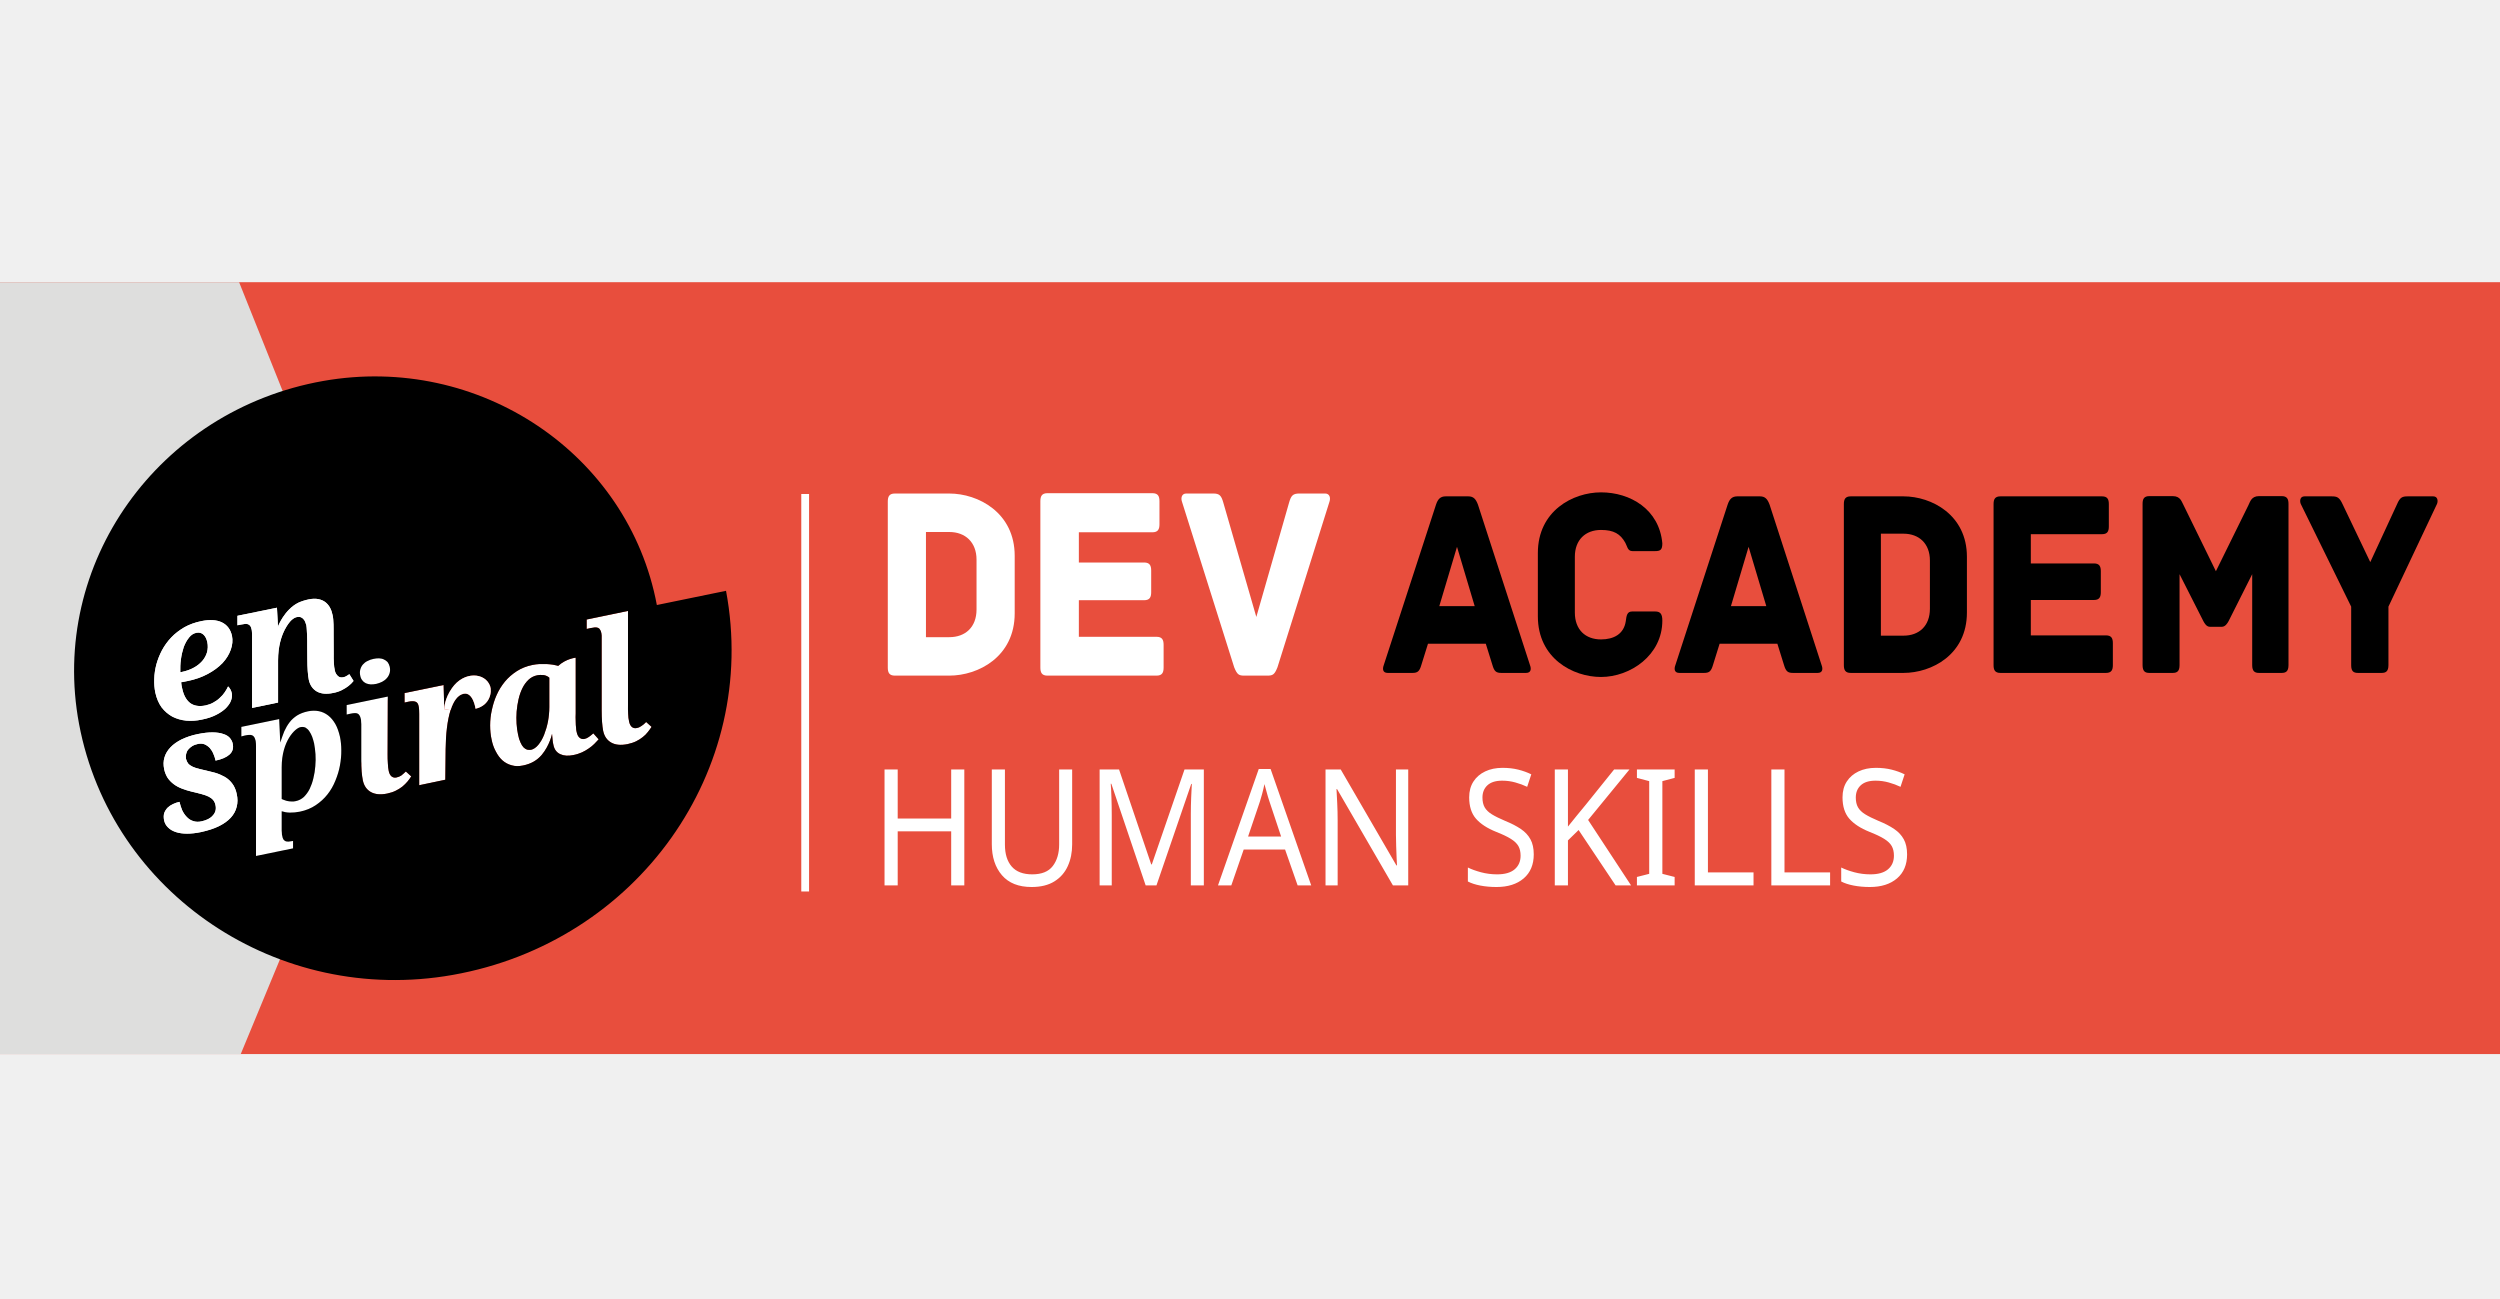
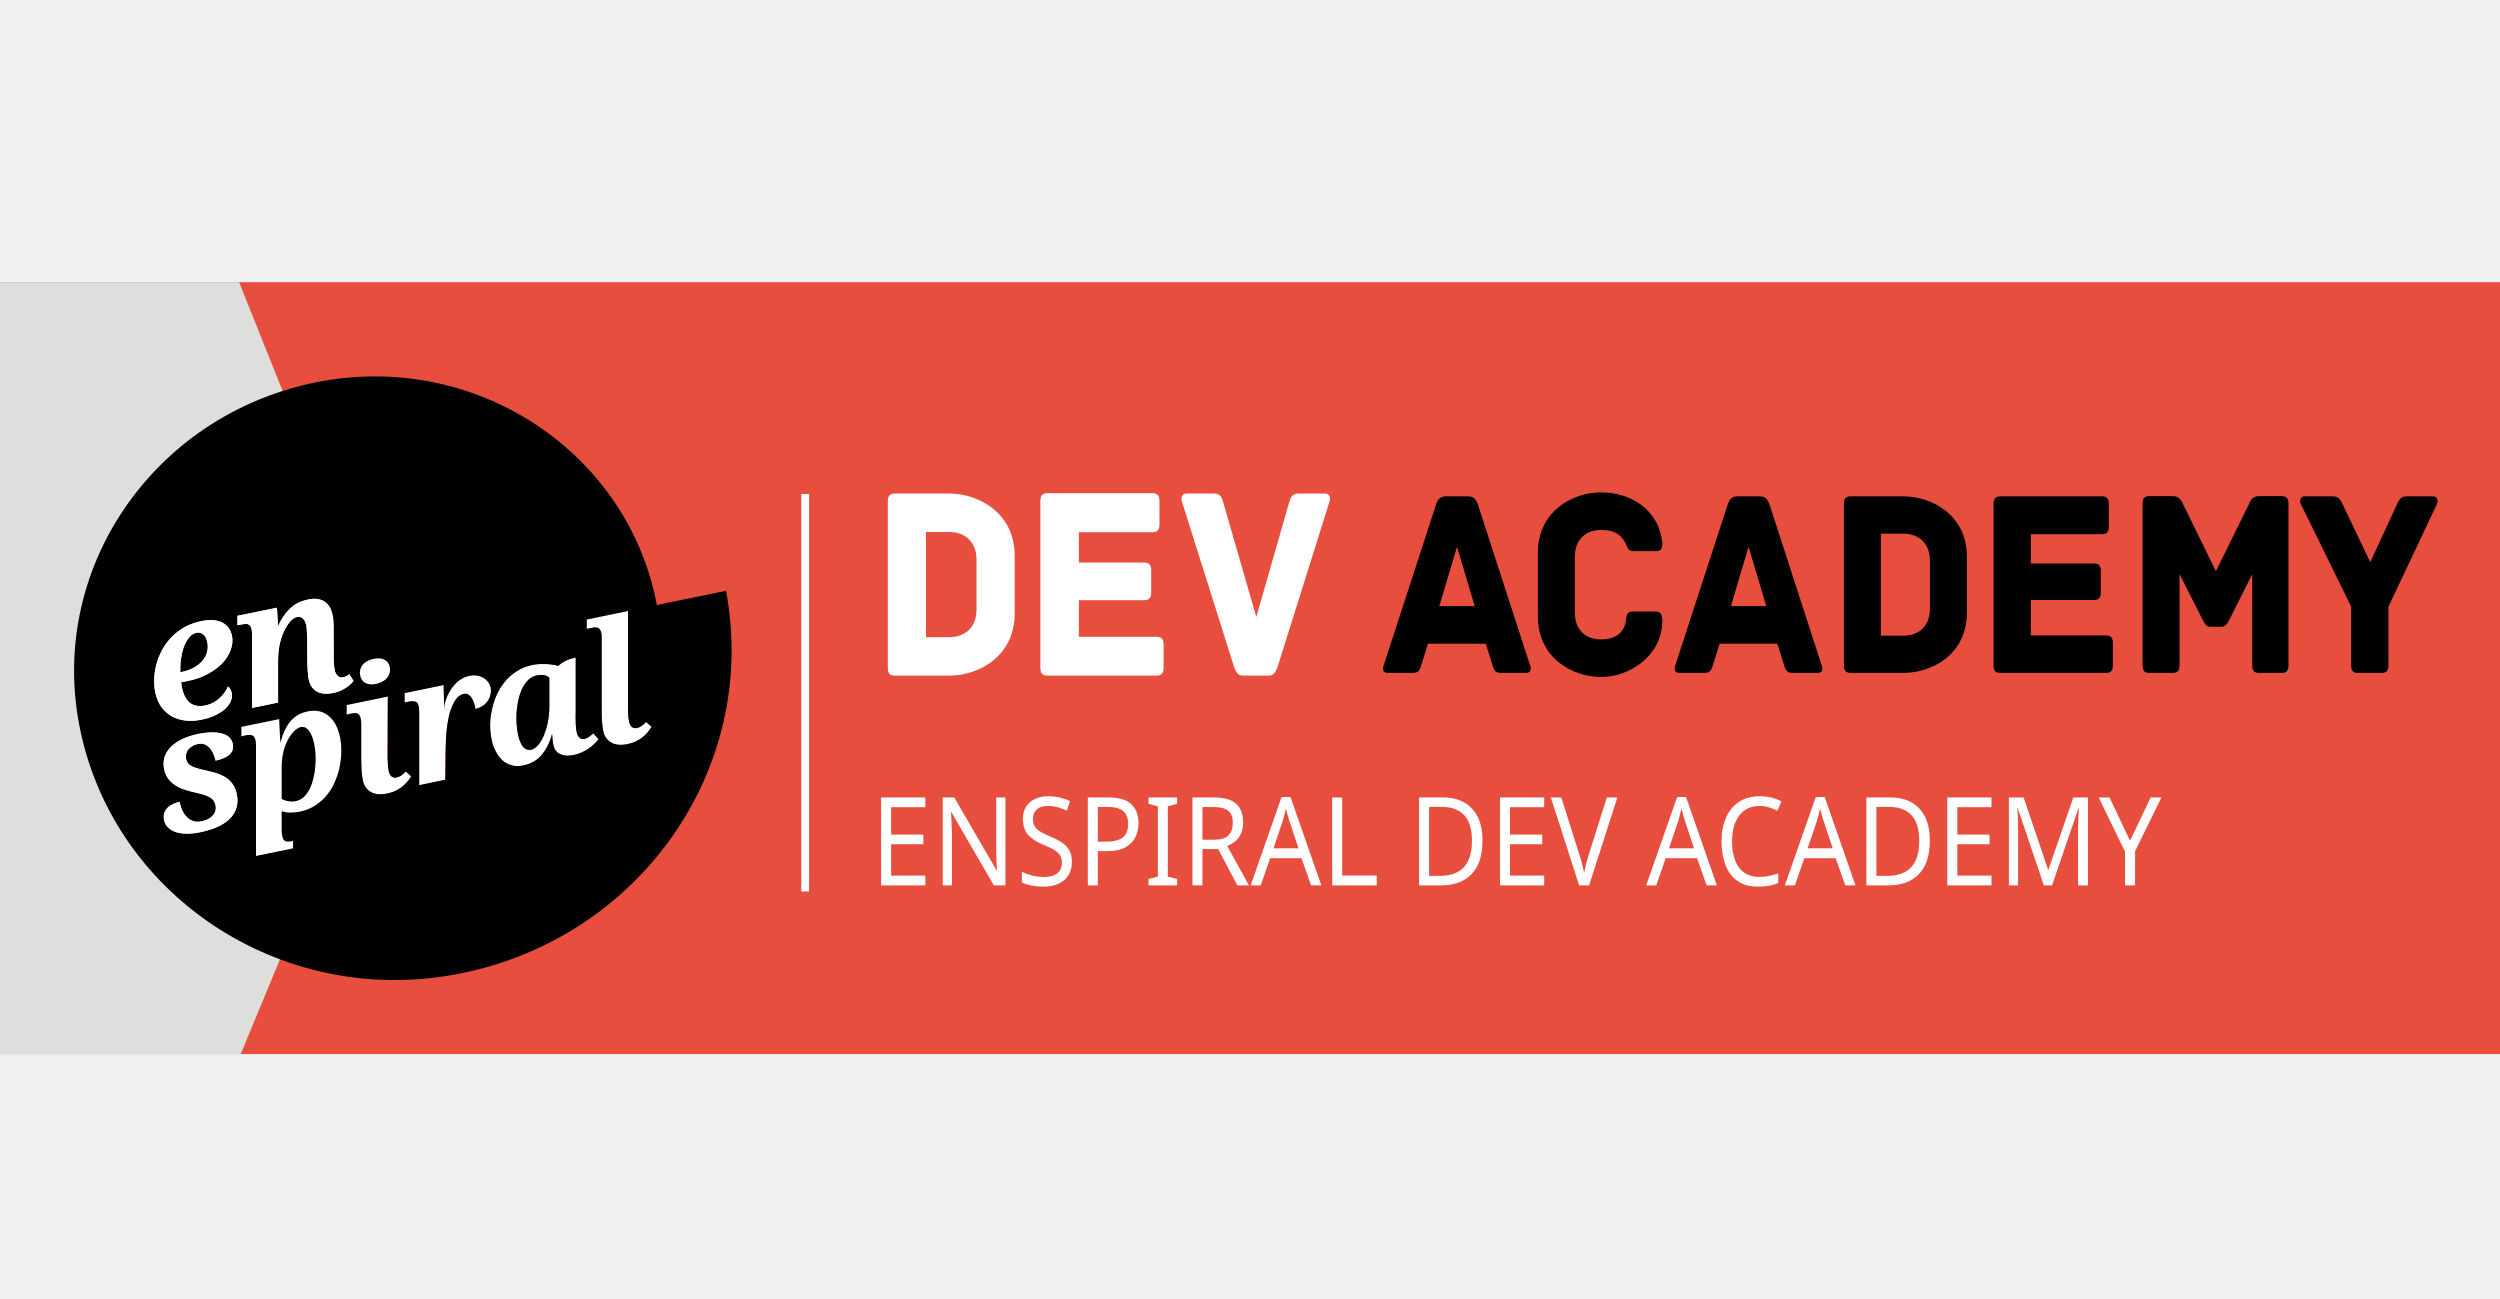
<svg xmlns="http://www.w3.org/2000/svg" version="1.1" id="svg815" xml:space="preserve" width="1284" height="666.667" viewBox="0 0 1284 666.667">
  <defs id="defs819">
    <clipPath clipPathUnits="userSpaceOnUse" id="clipPath837">
      <path d="M 0,500 H 963 V 0 H 0 Z" id="path835" />
    </clipPath>
    <clipPath clipPathUnits="userSpaceOnUse" id="clipPath885">
      <path d="M 52.103,119.245 H 326.884 V 378.871 H 52.103 Z" id="path883" />
    </clipPath>
  </defs>
  <g id="g823" transform="matrix(1.333333,0,0,-1.333333,0,666.6667)">
    <path d="M 0,93.973 H 963 V 391.298 H 0 Z" style="fill:#e84e3d;fill-opacity:1;fill-rule:nonzero;stroke:none;stroke-width:0.771" id="path825" />
    <g id="g827" transform="matrix(1,0,0,0.5946503,0,391.298)">
      <path d="M 0,0 V -500 H 92.73 L 152.923,-255.557 92.103,0 Z" style="fill:#dededd;fill-opacity:1;fill-rule:nonzero;stroke:none" id="path829" />
    </g>
    <g id="g831" transform="matrix(1.282188,0,0,1.459459,-165.6238,-114.6448)">
      <g id="g833" clip-path="url(#clipPath837)">
        <g id="g839" transform="translate(572.2021,261.1719)">
          <path d="M 0,0 -5.312,15.648 -10.628,0 Z M 15.437,-17.632 H 8 c -1.563,0 -2.124,0.414 -2.682,2.118 l -1.983,5.593 h -17.36 l -1.987,-5.593 c -0.562,-1.704 -1.137,-2.118 -2.688,-2.118 h -7.437 c -1.558,0 -1.558,1.132 -1.209,1.972 l 15.725,42.435 c 0.565,1.495 1.346,2.195 2.906,2.195 h 6.796 c 1.557,0 2.268,-0.7 2.905,-2.195 L 16.648,-15.66 C 17,-16.5 17,-17.632 15.437,-17.632" style="fill:#000000;fill-opacity:1;fill-rule:nonzero;stroke:none" id="path841" />
        </g>
        <g id="g843" transform="translate(610.1523,242.4687)">
          <path d="m 0,0 c -8.422,0 -18.971,4.882 -18.971,16.006 v 16.716 c 0,11.126 10.549,16.006 18.971,16.006 8.796,0 17.502,-4.46 18.425,-13.452 0,-1.704 -0.568,-2.056 -2.196,-2.056 H 9.433 c -1.489,0 -1.566,1.353 -2.129,2.203 C 5.816,37.76 3.837,38.806 0,38.806 c -4.67,0 -7.857,-2.613 -7.857,-7.073 V 17.004 c 0,-4.536 3.187,-7.091 7.857,-7.091 3.837,0 6.877,1.421 7.447,4.825 0.212,1.416 0.353,2.55 1.91,2.55 h 6.935 c 1.565,0 2.133,-0.704 2.133,-2.409 C 18.425,5.733 8.796,0 0,0" style="fill:#000000;fill-opacity:1;fill-rule:nonzero;stroke:none" id="path845" />
        </g>
        <g id="g847" transform="translate(659.8086,261.1719)">
          <path d="M 0,0 -5.316,15.648 -10.621,0 Z M 15.441,-17.632 H 8.007 c -1.561,0 -2.12,0.414 -2.698,2.118 l -1.985,5.593 h -17.345 l -1.983,-5.593 c -0.57,-1.704 -1.136,-2.118 -2.691,-2.118 h -7.437 c -1.563,0 -1.563,1.132 -1.212,1.972 l 15.727,42.435 c 0.569,1.495 1.351,2.195 2.908,2.195 h 6.798 c 1.556,0 2.266,-0.7 2.905,-2.195 L 16.647,-15.66 c 0.356,-0.84 0.356,-1.972 -1.206,-1.972" style="fill:#000000;fill-opacity:1;fill-rule:nonzero;stroke:none" id="path849" />
        </g>
        <g id="g851" transform="translate(708.9629,273.2148)">
          <path d="m 0,0 c 0,4.459 -3.258,7.073 -7.933,7.073 h -6.794 V -19.84 h 6.794 c 4.675,0 7.933,2.554 7.933,7.094 z m 11.118,0.987 v -14.729 c 0,-11.132 -10.615,-15.933 -19.051,-15.933 h -15.864 c -1.625,0 -2.053,0.777 -2.053,2.045 v 42.509 c 0,1.272 0.428,2.048 2.053,2.048 h 15.864 c 8.436,0 19.051,-4.886 19.051,-15.94" style="fill:#000000;fill-opacity:1;fill-rule:nonzero;stroke:none" id="path853" />
        </g>
        <g id="g855" transform="translate(763.9268,251.4004)">
          <path d="M 0,0 V -5.815 C 0,-7.082 -0.436,-7.86 -2.062,-7.86 h -31.73 c -1.629,0 -2.048,0.778 -2.048,2.045 v 42.506 c 0,1.275 0.419,2.05 2.048,2.05 h 30.53 c 1.634,0 2.052,-0.775 2.052,-2.05 v -5.89 c 0,-1.276 -0.418,-2.045 -2.052,-2.045 h -21.384 v -7.72 h 18.975 c 1.629,0 2.052,-0.778 2.052,-2.057 v -5.525 c 0,-1.277 -0.423,-2.067 -2.052,-2.067 H -24.646 V 2.048 H -2.062 C -0.436,2.048 0,1.27 0,0" style="fill:#000000;fill-opacity:1;fill-rule:nonzero;stroke:none" id="path857" />
        </g>
        <g id="g859" transform="translate(816.6914,288.1562)">
          <path d="m 0,0 v -42.571 c 0,-1.631 -0.789,-2.045 -2.047,-2.045 h -6.804 c -1.273,0 -2.053,0.414 -2.053,2.045 v 24.015 l -7.092,-12.393 c -0.356,-0.572 -0.994,-1.494 -2.045,-1.494 h -3.543 c -1.069,0 -1.634,0.922 -1.992,1.494 l -7.153,12.393 v -24.015 c 0,-1.631 -0.78,-2.045 -2.058,-2.045 h -7.008 c -1.267,0 -2.044,0.414 -2.044,2.045 V 0 c 0,1.285 0.417,2.048 2.044,2.048 h 7.008 c 2.414,0 2.7,-1.554 3.27,-2.404 l 9.708,-17.42 9.766,17.42 c 0.503,0.85 0.851,2.404 3.192,2.404 h 6.804 C -0.431,2.048 0,1.285 0,0" style="fill:#000000;fill-opacity:1;fill-rule:nonzero;stroke:none" id="path861" />
        </g>
        <g id="g863" transform="translate(861.3145,288.1562)">
          <path d="m 0,0 -14.597,-27.122 v -15.449 c 0,-1.631 -0.777,-2.045 -2.053,-2.045 h -7.08 c -1.348,0 -2.061,0.414 -2.061,2.045 v 15.449 L -40.947,0 c -0.353,0.78 -0.215,1.985 1.129,1.985 h 8.151 c 1.629,0 2.337,-0.218 3.327,-2.129 l 8.285,-15.229 8.015,15.229 c 0.921,1.911 1.618,2.129 3.254,2.129 h 7.652 C 0.215,1.985 0.354,0.78 0,0" style="fill:#000000;fill-opacity:1;fill-rule:nonzero;stroke:none" id="path865" />
        </g>
        <g id="g867" transform="translate(422.5459,273.4312)">
          <path d="m 0,0 c 0,4.597 -3.361,7.302 -8.18,7.302 h -7.015 v -27.757 h 7.015 c 4.819,0 8.18,2.634 8.18,7.303 z m 11.466,1.021 v -15.194 c 0,-11.466 -10.957,-16.432 -19.646,-16.432 h -16.362 c -1.679,0 -2.117,0.807 -2.117,2.12 v 43.817 c 0,1.321 0.438,2.124 2.117,2.124 H -8.18 c 8.689,0 19.646,-5.041 19.646,-16.435" style="fill:#ffffff;fill-opacity:1;fill-rule:nonzero;stroke:none" id="path869" />
        </g>
        <g id="g871" transform="translate(478.7485,250.9502)">
          <path d="m 0,0 v -5.998 c 0,-1.318 -0.44,-2.126 -2.121,-2.126 h -32.781 c -1.684,0 -2.123,0.808 -2.123,2.126 v 43.897 c 0,1.324 0.439,2.128 2.123,2.128 h 31.533 c 1.69,0 2.125,-0.804 2.125,-2.128 v -6.072 c 0,-1.314 -0.435,-2.119 -2.125,-2.119 h -22.094 v -7.976 h 19.61 c 1.681,0 2.122,-0.808 2.122,-2.126 v -5.704 c 0,-1.319 -0.441,-2.124 -2.122,-2.124 h -19.61 V 2.123 H -2.121 C -0.44,2.123 0,1.316 0,0" style="fill:#ffffff;fill-opacity:1;fill-rule:nonzero;stroke:none" id="path873" />
        </g>
        <g id="g875" transform="translate(528.5898,288.7676)">
          <path d="m 0,0 -15.637,-43.752 c -0.868,-1.896 -1.384,-2.189 -2.992,-2.189 h -7.012 c -1.605,0 -2.118,0.293 -2.993,2.189 L -44.337,0 c -0.366,0.953 -0.075,2.125 1.311,2.125 h 8.11 c 1.896,0 2.409,-0.587 2.992,-2.341 l 9.937,-30.241 9.86,30.241 c 0.582,1.754 1.098,2.341 3.067,2.341 h 7.742 C 0.072,2.125 0.365,0.953 0,0" style="fill:#ffffff;fill-opacity:1;fill-rule:nonzero;stroke:none" id="path877" />
        </g>
      </g>
    </g>
    <g id="g879" transform="matrix(0.9217385,0,0,0.8956119,-19.48915,15.6882)">
      <g id="g881" clip-path="url(#clipPath885)">
        <g id="g887" transform="translate(184.0093,254.0254)">
          <path d="m 0,0 c 0.205,-1.05 0.205,-1.924 -0.041,-2.783 -0.245,-0.805 -0.614,-1.542 -1.173,-2.156 -0.519,-0.627 -1.187,-1.146 -1.951,-1.555 -0.805,-0.423 -1.651,-0.709 -2.497,-0.914 -0.791,-0.164 -1.582,-0.246 -2.305,-0.218 -0.71,0.054 -1.365,0.218 -1.965,0.477 -0.559,0.3 -1.064,0.655 -1.446,1.187 -0.436,0.505 -0.737,1.119 -0.9,1.883 -0.246,1.078 -0.246,2.033 -0.028,2.838 0.219,0.832 0.587,1.582 1.105,2.182 0.519,0.601 1.119,1.133 1.924,1.501 0.764,0.423 1.596,0.737 2.51,0.914 0.778,0.164 1.528,0.246 2.265,0.246 C -3.779,3.547 -3.097,3.438 -2.497,3.138 -1.91,2.865 -1.351,2.497 -0.9,1.992 -0.505,1.446 -0.191,0.778 0,0" style="fill:#ffffff;fill-opacity:1;fill-rule:nonzero;stroke:none" id="path889" />
        </g>
        <g id="g891" transform="translate(283.5869,277.9951)">
          <path d="m 0,0 v -40.341 c -0.041,-1.405 0,-2.701 0.068,-3.888 0.027,-1.201 0.164,-2.333 0.396,-3.356 0.204,-1.051 0.627,-1.842 1.146,-2.306 0.559,-0.477 1.269,-0.655 2.06,-0.463 0.75,0.149 1.419,0.463 1.964,0.886 0.642,0.396 1.269,0.983 1.951,1.705 l 2.265,-2.101 c -0.478,-0.709 -0.955,-1.473 -1.555,-2.21 -0.587,-0.818 -1.296,-1.5 -2.129,-2.183 -0.804,-0.695 -1.746,-1.255 -2.783,-1.814 -1.036,-0.519 -2.251,-0.9 -3.547,-1.2 -2.824,-0.586 -5.061,-0.369 -6.821,0.641 -1.746,1.009 -2.906,2.66 -3.397,5.062 -0.396,2.073 -0.628,5.06 -0.628,8.949 v 29.754 1.023 0.983 c 0,0.286 0,0.572 -0.054,0.75 -0.027,0.245 -0.027,0.368 -0.055,0.491 -0.109,0.668 -0.3,1.201 -0.559,1.542 -0.191,0.395 -0.491,0.682 -0.846,0.804 -0.355,0.123 -0.805,0.232 -1.31,0.191 -0.518,-0.068 -1.077,-0.136 -1.787,-0.286 l -1.651,-0.382 v 4.065 z" style="fill:#ffffff;fill-opacity:1;fill-rule:nonzero;stroke:none" id="path893" />
        </g>
        <g id="g895" transform="translate(96.4922,251.6377)">
          <path d="m 0,0 c -0.041,1.801 0,3.643 0.259,5.525 0.246,1.924 0.655,3.67 1.173,5.294 0.601,1.596 1.297,2.919 2.197,4.065 0.846,1.146 1.883,1.815 3.083,2.074 1.132,0.232 2.087,0 2.892,-0.71 0.792,-0.709 1.351,-1.801 1.678,-3.301 C 11.596,11.405 11.528,9.945 11.16,8.554 10.778,7.203 10.096,5.935 9.154,4.802 8.172,3.697 7.026,2.701 5.539,1.91 4.079,1.091 2.483,0.518 0.668,0.123 Z" style="fill:#000000;fill-opacity:1;fill-rule:nonzero;stroke:none" id="path897" />
        </g>
        <g id="g899" transform="translate(183.2046,241.1738)">
          <path d="m 0,0 -0.082,-24.789 c 0,-1.391 0.014,-2.728 0.109,-3.888 0.041,-1.214 0.164,-2.333 0.369,-3.342 0.218,-1.064 0.614,-1.828 1.173,-2.319 0.587,-0.464 1.255,-0.641 2.033,-0.464 0.764,0.163 1.446,0.45 2.019,0.832 0.586,0.464 1.2,1.037 1.923,1.746 l 2.251,-2.114 c -0.436,-0.71 -0.941,-1.433 -1.568,-2.224 -0.614,-0.737 -1.337,-1.474 -2.142,-2.168 -0.846,-0.67 -1.747,-1.256 -2.783,-1.775 -1.024,-0.532 -2.211,-0.914 -3.548,-1.214 -2.783,-0.587 -5.061,-0.368 -6.821,0.641 -1.732,0.996 -2.878,2.674 -3.37,5.034 -0.218,1.023 -0.354,2.319 -0.504,3.82 -0.123,1.501 -0.137,3.206 -0.137,5.13 v 14.229 0.996 c -0.041,0.341 -0.068,0.641 -0.068,0.982 -0.014,0.287 -0.041,0.56 -0.041,0.778 0,0.218 -0.068,0.368 -0.082,0.464 -0.123,0.682 -0.341,1.2 -0.559,1.541 -0.218,0.396 -0.491,0.655 -0.846,0.805 -0.355,0.178 -0.805,0.232 -1.296,0.178 -0.491,-0.027 -1.064,-0.123 -1.76,-0.273 l -1.46,-0.341 v 4.079 z" style="fill:#ffffff;fill-opacity:1;fill-rule:nonzero;stroke:none" id="path901" />
        </g>
        <g id="g903" transform="translate(206.8062,235.7305)">
          <path d="M 0,0 2.633,-0.396 C 1.282,-4.775 0.641,-10.737 0.573,-17.135 l -0.136,-13.192 -10.915,-2.361 v 30.683 c -0.013,0.45 -0.013,0.982 -0.04,1.678 -0.014,0.682 -0.11,1.268 -0.232,1.8 -0.191,0.928 -0.601,1.515 -1.283,1.76 -0.682,0.273 -1.705,0.273 -3.069,-0.027 l -1.487,-0.341 -0.014,4.079 16.33,3.465 L 0,0.055 Z" style="fill:#ffffff;fill-opacity:1;fill-rule:nonzero;stroke:none" id="path905" />
        </g>
        <g id="g907" transform="translate(246.0835,220.3828)">
          <path d="m 0,0 c 0.941,1.173 1.774,2.619 2.442,4.352 0.655,1.733 1.214,3.615 1.61,5.674 0.368,2.075 0.573,4.135 0.573,6.195 V 28.909 C 3.997,29.481 3.247,29.836 2.36,30.014 1.405,30.123 0.491,30.123 -0.45,29.932 -1.869,29.645 -3.083,28.977 -4.093,27.995 -5.089,27.012 -5.948,25.798 -6.63,24.379 -7.326,22.92 -7.858,21.323 -8.24,19.591 -8.622,17.898 -8.881,16.152 -9.031,14.352 -9.154,12.564 -9.154,10.805 -9.059,9.127 c 0.096,-1.692 0.314,-3.192 0.601,-4.584 0.259,-1.419 0.6,-2.551 1.036,-3.493 0.382,-0.886 0.792,-1.596 1.269,-2.1 0.478,-0.478 0.982,-0.819 1.474,-0.983 0.573,-0.136 1.146,-0.151 1.678,-0.069 1.05,0.247 2.073,0.97 3.001,2.102 m 5.757,4.761 c 0,0 -0.914,-4.911 -4.352,-9.127 C 0.45,-5.472 -0.6,-6.412 -1.869,-7.162 -3.083,-7.885 -4.57,-8.486 -6.344,-8.854 c -1.705,-0.369 -3.315,-0.369 -4.734,0.068 -1.46,0.395 -2.715,1.078 -3.847,2.087 -1.105,0.996 -2.019,2.292 -2.797,3.834 -0.818,1.542 -1.405,3.206 -1.773,5.142 -0.41,1.898 -0.614,3.93 -0.614,6.126 0,2.184 0.218,4.366 0.709,6.59 0.45,2.169 1.078,4.365 2.006,6.467 0.9,2.087 2.06,4.011 3.451,5.757 1.405,1.746 3.043,3.206 4.98,4.502 1.882,1.242 4.065,2.156 6.507,2.66 0.942,0.205 1.924,0.341 2.947,0.396 1.01,0.041 1.992,0.041 2.961,0 0.914,-0.055 1.855,-0.136 2.674,-0.273 0.845,-0.123 2.21,-0.518 2.21,-0.518 3.315,3.151 7.312,3.52 7.312,3.52 V 13.588 c -0.041,-0.438 -0.041,-0.996 -0.041,-1.664 0,-0.682 0,-1.46 0.055,-2.224 0.013,-0.778 0.041,-1.555 0.136,-2.237 0.014,-0.737 0.109,-1.324 0.232,-1.816 0.218,-1.186 0.655,-2.073 1.228,-2.55 0.627,-0.533 1.269,-0.682 2.06,-0.533 0.682,0.165 1.296,0.451 1.842,0.874 0.614,0.422 1.2,0.941 1.855,1.528 L 25.239,2.387 C 24.707,1.76 24.12,1.119 23.438,0.437 22.797,-0.246 21.992,-0.888 21.16,-1.487 20.273,-2.128 19.318,-2.715 18.267,-3.206 17.19,-3.697 16.03,-4.106 14.693,-4.366 12.51,-4.843 10.709,-4.707 9.222,-3.997 7.694,-3.288 6.739,-1.979 6.344,-0.082 6.18,0.654 6.044,1.419 5.989,2.156 5.921,2.892 5.757,4.761 5.757,4.761" style="fill:#ffffff;fill-opacity:1;fill-rule:nonzero;stroke:none" id="path909" />
        </g>
        <g id="g911" transform="translate(128.1294,219.9053)">
          <path d="M 0,0 C -0.027,0.327 -0.027,0.655 -0.027,0.969 -0.082,1.255 -0.096,1.528 -0.096,1.746 -0.123,1.965 -0.15,2.128 -0.15,2.21 -0.314,2.892 -0.491,3.411 -0.709,3.779 -0.955,4.175 -1.241,4.434 -1.596,4.598 -1.937,4.761 -2.374,4.802 -2.892,4.774 -3.37,4.761 -3.97,4.651 -4.652,4.516 L -6.126,4.12 v 4.106 l 15.812,3.357 0.45,-10.082 c 0.546,1.705 1.092,3.301 1.665,4.788 0.627,1.445 1.378,2.77 2.237,3.916 0.86,1.173 1.937,2.128 3.165,2.945 1.255,0.792 2.756,1.393 4.557,1.775 1.555,0.327 3.097,0.355 4.516,0.054 1.432,-0.3 2.701,-0.914 3.861,-1.829 1.186,-0.94 2.141,-2.14 3.028,-3.696 0.832,-1.515 1.446,-3.356 1.937,-5.539 0.341,-1.746 0.546,-3.684 0.546,-5.784 0.027,-2.128 -0.177,-4.284 -0.573,-6.508 -0.382,-2.196 -1.037,-4.365 -1.896,-6.507 -0.846,-2.169 -1.924,-4.135 -3.315,-5.935 -1.365,-1.787 -3.015,-3.328 -4.898,-4.624 -1.896,-1.325 -4.134,-2.265 -6.589,-2.785 -1.474,-0.299 -2.893,-0.449 -4.23,-0.421 -1.323,0.027 -2.373,0.245 -3.41,0.586 v -7.258 -1.023 c 0,-0.327 0.041,-0.668 0.068,-0.982 0.014,-0.315 0.041,-0.546 0.041,-0.805 0.027,-0.219 0.054,-0.368 0.109,-0.45 0.096,-0.696 0.273,-1.214 0.491,-1.583 0.246,-0.368 0.559,-0.601 0.901,-0.777 0.354,-0.137 0.777,-0.219 1.296,-0.164 0.45,0.027 1.841,0.259 1.841,0.259 v -3.179 L 0,-47.299 V -1.01 C 0.027,-0.683 0,-0.368 0,0 m 10.737,-9.113 v -13.684 c 0.232,-0.15 0.832,-0.327 1.268,-0.518 0.396,-0.15 0.833,-0.314 1.324,-0.382 0.505,-0.11 1.009,-0.15 1.541,-0.15 0.614,-0.055 1.146,0 1.706,0.136 1.323,0.273 2.442,0.887 3.451,1.815 0.942,0.996 1.76,2.101 2.429,3.505 0.641,1.406 1.173,2.92 1.541,4.612 0.41,1.664 0.669,3.397 0.792,5.143 0.163,1.76 0.163,3.465 0.068,5.144 -0.109,1.664 -0.328,3.206 -0.573,4.596 -0.232,0.97 -0.478,1.938 -0.805,2.852 -0.355,0.9 -0.737,1.719 -1.201,2.388 -0.423,0.668 -0.955,1.173 -1.541,1.541 -0.628,0.314 -1.296,0.369 -2.019,0.26 C 16.467,7.831 10.737,2.237 10.737,-9.113" style="fill:#ffffff;fill-opacity:1;fill-rule:nonzero;stroke:none" id="path913" />
        </g>
        <g id="g915" transform="translate(89.7666,191.0371)">
          <path d="m 0,0 c -0.259,-0.846 -0.259,-1.883 -0.068,-3.015 0.259,-1.282 0.859,-2.36 1.705,-3.178 0.846,-0.873 1.965,-1.529 3.274,-1.965 1.337,-0.449 2.879,-0.669 4.652,-0.669 1.774,0 3.711,0.22 5.771,0.669 2.906,0.655 5.389,1.46 7.463,2.511 2.073,1.049 3.738,2.264 5.007,3.669 1.255,1.419 2.087,3.001 2.483,4.693 0.45,1.761 0.45,3.63 0,5.594 -0.26,1.323 -0.723,2.538 -1.31,3.574 -0.614,1.023 -1.337,1.91 -2.278,2.716 -0.942,0.803 -2.074,1.418 -3.384,2.005 -1.296,0.573 -2.797,1.009 -4.502,1.391 -1.541,0.355 -2.892,0.683 -4.052,0.995 -1.132,0.26 -2.06,0.601 -2.878,0.969 -0.792,0.396 -1.405,0.832 -1.856,1.364 -0.395,0.532 -0.723,1.215 -0.914,2.006 -0.095,0.709 -0.095,1.419 0.041,2.074 0.15,0.696 0.409,1.337 0.846,1.896 0.45,0.587 1.01,1.064 1.664,1.501 0.723,0.464 1.542,0.777 2.483,0.969 1.024,0.217 1.965,0.136 2.77,-0.192 0.818,-0.382 1.541,-0.914 2.169,-1.596 0.6,-0.737 1.105,-1.542 1.473,-2.497 0.41,-0.955 0.71,-1.896 0.901,-2.892 2.592,0.559 4.556,1.42 5.839,2.62 1.296,1.215 1.746,2.769 1.323,4.693 -0.164,0.901 -0.614,1.719 -1.214,2.455 -0.655,0.738 -1.542,1.31 -2.729,1.678 -1.173,0.438 -2.66,0.669 -4.406,0.683 -1.815,0.027 -3.861,-0.219 -6.33,-0.737 C 11.419,33.465 9.209,32.647 7.258,31.705 5.389,30.737 3.82,29.618 2.619,28.295 1.405,26.999 0.559,25.525 0.109,23.956 -0.355,22.374 -0.382,20.709 -0.014,18.881 0.273,17.463 0.791,16.235 1.432,15.171 2.128,14.135 2.974,13.247 3.97,12.47 4.966,11.692 6.126,11.052 7.408,10.546 8.704,10.027 10.123,9.591 11.664,9.195 13.274,8.827 14.611,8.458 15.757,8.146 16.903,7.831 17.858,7.463 18.636,7.067 19.454,6.63 20.082,6.112 20.518,5.554 20.955,4.966 21.269,4.284 21.433,3.452 21.624,2.565 21.624,1.761 21.419,0.982 21.214,0.246 20.846,-0.437 20.3,-1.022 c -0.491,-0.615 -1.159,-1.12 -1.937,-1.542 -0.819,-0.41 -1.719,-0.75 -2.701,-0.956 -1.31,-0.314 -2.483,-0.273 -3.52,0.096 -1.023,0.327 -1.896,0.886 -2.633,1.692 C 8.731,-0.955 8.09,0.027 7.544,1.16 7.067,2.319 6.685,3.521 6.385,4.844 5.457,4.625 4.475,4.325 3.656,3.889 2.742,3.452 2.005,2.92 1.405,2.319 0.791,1.638 0.314,0.9 0,0 m 49.1,0.806 c 1.037,-0.342 2.087,-0.56 3.41,-0.587 1.337,-0.028 2.756,0.122 4.23,0.423 2.455,0.518 4.693,1.46 6.589,2.782 1.883,1.297 3.533,2.839 4.898,4.625 1.391,1.802 2.469,3.765 3.315,5.935 0.859,2.142 1.514,4.311 1.896,6.507 0.396,2.224 0.6,4.379 0.573,6.508 0,2.102 -0.205,4.038 -0.546,5.784 -0.491,2.183 -1.105,4.026 -1.937,5.539 -0.887,1.555 -1.842,2.756 -3.029,3.698 -1.159,0.914 -2.428,1.527 -3.86,1.828 -1.419,0.299 -2.961,0.272 -4.516,-0.055 -1.801,-0.382 -3.302,-0.982 -4.557,-1.773 -1.228,-0.819 -2.305,-1.774 -3.165,-2.948 -0.859,-1.145 -1.61,-2.468 -2.237,-3.915 -0.573,-1.487 -1.119,-3.083 -1.665,-4.789 L 48.049,40.45 32.237,37.095 v -4.107 l 1.474,0.395 c 0.682,0.138 1.282,0.246 1.76,0.261 0.518,0.026 0.955,-0.015 1.296,-0.179 0.355,-0.162 0.641,-0.423 0.887,-0.818 0.218,-0.369 0.395,-0.886 0.559,-1.569 0,-0.082 0.027,-0.246 0.054,-0.464 0,-0.218 0.014,-0.491 0.069,-0.778 0,-0.313 0,-0.641 0.027,-0.968 0,-0.369 0.027,-0.681 0,-1.01 v -46.289 l 15.484,3.275 v 3.178 c 0,0 -1.391,-0.232 -1.841,-0.258 -0.519,-0.056 -0.942,0.026 -1.296,0.163 -0.342,0.177 -0.655,0.409 -0.901,0.777 -0.218,0.368 -0.396,0.887 -0.491,1.582 -0.055,0.082 -0.082,0.233 -0.109,0.451 0,0.259 -0.027,0.492 -0.041,0.805 -0.027,0.313 -0.068,0.654 -0.068,0.982 v 1.023 z m 6.944,89.685 C 50.246,87.517 47.544,80.3 47.544,80.3 L 47.122,88.349 30.6,84.871 v -4.079 l 1.501,0.313 c 0.669,0.15 1.296,0.232 1.787,0.287 0.478,0.027 0.914,-0.055 1.214,-0.178 0.369,-0.177 0.683,-0.422 0.928,-0.791 0.232,-0.368 0.396,-0.887 0.532,-1.569 0.014,-0.095 0.041,-0.245 0.068,-0.491 0.028,-0.191 0.028,-0.45 0.055,-0.778 0,-0.286 0.027,-0.613 0.027,-0.955 0,-0.368 0.041,-0.668 0,-1.009 V 45.239 l 10.873,2.32 v 18.103 c 0,6.153 1.406,10.505 2.838,13.329 1.105,2.21 2.224,3.492 2.729,3.983 0.723,0.682 1.473,1.174 2.278,1.351 0.682,0.109 1.2,0.109 1.651,-0.068 0.436,-0.178 0.818,-0.437 1.091,-0.792 0.341,-0.354 0.6,-0.777 0.778,-1.296 0.163,-0.45 0.3,-0.914 0.45,-1.377 0.068,-0.614 0.191,-1.324 0.191,-2.061 0.082,-0.777 0.095,-1.541 0.123,-2.319 0,-0.764 0.054,-1.541 0.054,-2.264 v -1.815 l 0.041,-6.044 c 0,-3.86 0.218,-6.848 0.614,-8.949 0.505,-2.347 1.651,-4.011 3.397,-5.048 1.746,-0.996 4.011,-1.214 6.821,-0.6 1.31,0.246 2.524,0.668 3.561,1.201 1.023,0.531 1.965,1.132 2.797,1.788 0.818,0.681 1.528,1.363 2.128,2.169 l -1.76,2.918 c -0.191,-0.177 -0.423,-0.327 -0.627,-0.45 -0.573,-0.437 -1.201,-0.75 -1.992,-0.9 -0.832,-0.164 -1.501,0 -2.06,0.463 -0.532,0.478 -1.146,1.297 -1.364,2.348 -0.219,1.022 -0.41,2.277 -0.423,3.464 -0.069,1.187 -0.11,2.497 -0.069,3.888 l -0.041,8.159 v 2.114 c 0,0.764 0,1.501 -0.027,2.238 -0.013,0.764 -0.068,1.459 -0.123,2.182 -0.041,0.723 -0.15,1.406 -0.3,2.006 -0.218,1.105 -0.559,2.155 -1.078,3.124 -0.504,0.928 -1.146,1.733 -1.937,2.347 -0.805,0.627 -1.773,1.064 -2.933,1.296 -1.173,0.245 -2.524,0.191 -4.011,-0.123 -1.61,-0.341 -3.042,-0.832 -4.338,-1.433 m 86.33,-33.928 c -1.391,-1.747 -2.551,-3.67 -3.451,-5.757 -0.928,-2.102 -1.556,-4.298 -2.006,-6.468 -0.491,-2.223 -0.709,-4.405 -0.709,-6.589 0,-2.195 0.204,-4.228 0.614,-6.125 0.368,-1.937 0.955,-3.602 1.773,-5.144 0.778,-1.541 1.692,-2.836 2.797,-3.833 1.132,-1.009 2.387,-1.692 3.847,-2.087 1.419,-0.437 3.029,-0.437 4.734,-0.069 1.774,0.369 3.261,0.969 4.475,1.693 1.269,0.75 2.319,1.691 3.274,2.796 3.438,4.215 4.352,9.127 4.352,9.127 0,0 0.164,-1.87 0.232,-2.606 0.055,-0.736 0.191,-1.501 0.355,-2.237 0.395,-1.897 1.35,-3.206 2.878,-3.915 1.487,-0.709 3.288,-0.847 5.471,-0.369 1.337,0.259 2.497,0.668 3.574,1.16 1.051,0.49 2.006,1.077 2.893,1.718 0.832,0.6 1.637,1.243 2.278,1.924 0.682,0.682 1.269,1.323 1.801,1.951 l -2.224,2.579 c -0.655,-0.586 -1.242,-1.106 -1.855,-1.529 -0.546,-0.423 -1.16,-0.709 -1.842,-0.873 -0.791,-0.149 -1.433,0 -2.06,0.532 -0.573,0.478 -1.01,1.365 -1.228,2.551 -0.123,0.491 -0.218,1.078 -0.232,1.816 -0.095,0.681 -0.123,1.459 -0.136,2.236 -0.055,0.765 -0.055,1.542 -0.055,2.225 0,0.668 0,1.227 0.041,1.664 v 23.915 c 0,0 -3.997,-0.369 -7.312,-3.52 0,0 -1.365,0.396 -2.211,0.518 -0.818,0.137 -1.759,0.219 -2.674,0.273 -0.968,0.041 -1.95,0.041 -2.96,0 -1.023,-0.054 -2.005,-0.191 -2.947,-0.395 -2.442,-0.505 -4.625,-1.419 -6.507,-2.661 -1.938,-1.296 -3.575,-2.755 -4.98,-4.501 M -35.58,38.322 C -48.158,107.231 -2.483,173.261 66.426,185.867 131.61,197.749 194.011,154.571 205.88,89.509 l 28.909,6.112 C 248.855,18.418 197.749,-55.524 120.546,-69.591 47.654,-82.892 -22.265,-34.557 -35.58,38.322 m 63.834,13.234 c -0.123,0.628 -0.341,1.159 -0.614,1.706 -0.3,0.517 -0.587,0.926 -0.941,1.24 -0.41,-0.832 -0.833,-1.731 -1.433,-2.564 -0.559,-0.86 -1.241,-1.665 -2.074,-2.402 -0.75,-0.776 -1.637,-1.405 -2.66,-1.977 -0.982,-0.587 -2.074,-0.97 -3.247,-1.242 -2.646,-0.56 -4.788,-0.205 -6.439,1.023 -1.583,1.269 -2.701,3.302 -3.302,6.139 -0.109,0.423 -0.204,0.859 -0.286,1.365 -0.068,0.49 -0.109,0.995 -0.177,1.445 0.463,0.069 0.914,0.123 1.418,0.26 0.491,0.081 0.914,0.178 1.324,0.286 3.11,0.628 5.907,1.651 8.39,3.029 2.483,1.365 4.502,2.907 6.166,4.693 1.61,1.787 2.729,3.683 3.438,5.73 0.696,2.019 0.901,4.052 0.505,6.002 -0.614,2.715 -1.978,4.639 -4.216,5.758 -2.21,1.091 -5.075,1.268 -8.526,0.545 C 12.92,82.047 10.491,81.133 8.39,79.918 6.33,78.663 4.461,77.217 2.947,75.553 1.405,73.888 0.109,72.033 -0.941,70.027 c -1.01,-1.978 -1.788,-4.024 -2.347,-6.098 -0.518,-2.073 -0.832,-4.161 -0.873,-6.247 -0.082,-2.102 0.082,-4.012 0.45,-5.867 0.546,-2.524 1.419,-4.625 2.647,-6.358 1.282,-1.691 2.797,-3.028 4.516,-3.982 1.732,-0.888 3.629,-1.489 5.757,-1.693 2.073,-0.191 4.229,-0.068 6.453,0.437 2.483,0.491 4.543,1.227 6.248,2.155 1.692,0.914 3.056,1.883 4.038,2.96 0.982,1.078 1.692,2.156 2.033,3.262 0.355,1.063 0.437,2.046 0.273,2.96 M 193.82,46.617 v 40.341 l -17.271,-3.684 v -4.065 l 1.651,0.382 c 0.709,0.15 1.268,0.218 1.787,0.286 0.505,0.041 0.955,-0.068 1.31,-0.19 0.354,-0.123 0.654,-0.41 0.845,-0.805 0.26,-0.342 0.451,-0.874 0.56,-1.542 0.027,-0.123 0.027,-0.246 0.054,-0.491 0.055,-0.178 0.055,-0.464 0.055,-0.751 V 75.116 74.093 44.338 c 0,-3.888 0.232,-6.875 0.627,-8.948 0.492,-2.402 1.651,-4.053 3.397,-5.063 1.76,-1.009 3.998,-1.226 6.822,-0.64 1.296,0.299 2.51,0.681 3.547,1.201 1.037,0.558 1.978,1.118 2.783,1.813 0.832,0.682 1.541,1.365 2.128,2.184 0.6,0.736 1.078,1.501 1.555,2.21 l -2.264,2.1 c -0.682,-0.722 -1.31,-1.309 -1.951,-1.705 -0.546,-0.423 -1.214,-0.737 -1.965,-0.886 -0.791,-0.192 -1.5,-0.015 -2.06,0.463 -0.518,0.464 -0.941,1.255 -1.146,2.306 -0.232,1.023 -0.368,2.155 -0.395,3.356 -0.069,1.187 -0.11,2.483 -0.069,3.888 M 93.356,25.349 93.438,50.138 76.248,46.48 v -4.079 l 1.46,0.341 c 0.696,0.151 1.269,0.246 1.76,0.274 0.491,0.054 0.941,0 1.296,-0.178 0.355,-0.15 0.628,-0.409 0.846,-0.805 0.218,-0.341 0.437,-0.86 0.559,-1.542 0.014,-0.095 0.082,-0.245 0.082,-0.464 0,-0.217 0.028,-0.491 0.041,-0.777 0,-0.341 0.027,-0.641 0.068,-0.982 v -0.996 -14.23 c 0,-1.923 0.014,-3.629 0.137,-5.129 0.15,-1.501 0.286,-2.797 0.505,-3.819 0.491,-2.361 1.637,-4.038 3.369,-5.034 1.76,-1.011 4.039,-1.229 6.822,-0.643 1.337,0.302 2.523,0.684 3.547,1.215 1.037,0.518 1.937,1.105 2.783,1.773 0.805,0.697 1.528,1.433 2.142,2.169 0.627,0.792 1.132,1.515 1.569,2.224 l -2.251,2.115 c -0.724,-0.71 -1.337,-1.283 -1.924,-1.747 -0.573,-0.382 -1.255,-0.668 -2.019,-0.832 -0.778,-0.177 -1.446,0 -2.033,0.464 -0.559,0.491 -0.955,1.256 -1.173,2.319 -0.205,1.01 -0.328,2.129 -0.369,3.343 -0.095,1.159 -0.109,2.496 -0.109,3.889 m 0.846,34.856 c 0.246,0.859 0.246,1.733 0.041,2.783 -0.191,0.778 -0.505,1.446 -0.9,1.992 -0.451,0.504 -1.01,0.874 -1.597,1.146 -0.6,0.3 -1.282,0.409 -2.005,0.464 -0.737,0 -1.487,-0.082 -2.265,-0.246 -0.914,-0.177 -1.746,-0.49 -2.51,-0.914 -0.805,-0.367 -1.405,-0.901 -1.924,-1.501 -0.518,-0.6 -0.886,-1.35 -1.105,-2.183 -0.218,-0.805 -0.218,-1.759 0.028,-2.837 0.163,-0.763 0.464,-1.378 0.9,-1.883 0.382,-0.532 0.887,-0.886 1.446,-1.187 0.601,-0.259 1.255,-0.423 1.965,-0.477 0.723,-0.028 1.514,0.054 2.305,0.218 0.846,0.205 1.692,0.491 2.497,0.914 0.764,0.409 1.432,0.928 1.951,1.555 0.559,0.614 0.928,1.351 1.173,2.156 m 35.907,-15.307 c 6.099,1.46 6.945,7.286 6.099,9.727 -2.088,5.962 -10.983,6.494 -15.935,-0.846 -3.124,-4.515 -3.233,-8.499 -3.233,-9.031 l -0.273,10.355 -16.33,-3.465 0.013,-4.079 1.488,0.34 c 1.364,0.3 2.387,0.3 3.069,0.028 0.682,-0.245 1.091,-0.832 1.282,-1.76 0.123,-0.532 0.219,-1.119 0.232,-1.801 0.028,-0.696 0.028,-1.227 0.041,-1.678 V 12.005 l 10.914,2.361 0.137,13.193 c 0.068,6.397 0.709,12.359 2.06,16.739 1.187,3.86 2.947,6.467 5.375,7.025 4.079,0.969 5.061,-6.425 5.061,-6.425" style="fill:#000000;fill-opacity:1;fill-rule:nonzero;stroke:none" id="path917" />
        </g>
        <g id="g919" transform="translate(138.8662,197.1084)">
          <path d="m 0,0 v 13.684 c 0,11.35 5.73,16.944 7.981,17.256 0.723,0.111 1.391,0.056 2.019,-0.258 0.587,-0.369 1.119,-0.873 1.542,-1.541 0.463,-0.669 0.845,-1.487 1.2,-2.388 0.328,-0.914 0.573,-1.883 0.805,-2.851 0.246,-1.392 0.464,-2.933 0.573,-4.598 0.096,-1.678 0.096,-3.383 -0.068,-5.143 C 13.929,12.415 13.67,10.682 13.261,9.018 12.892,7.326 12.36,5.812 11.719,4.407 11.051,3.001 10.232,1.896 9.291,0.899 8.281,-0.027 7.162,-0.641 5.839,-0.914 5.28,-1.05 4.748,-1.105 4.134,-1.05 3.602,-1.05 3.097,-1.01 2.592,-0.9 2.101,-0.832 1.664,-0.668 1.269,-0.519 0.832,-0.327 0.232,-0.15 0,0" style="fill:#000000;fill-opacity:1;fill-rule:nonzero;stroke:none" id="path921" />
        </g>
        <g id="g923" transform="translate(98.2656,247.5859)">
          <path d="m 0,0 c -0.505,-0.136 -0.955,-0.191 -1.419,-0.259 0.068,-0.45 0.109,-0.955 0.178,-1.446 0.081,-0.505 0.177,-0.941 0.286,-1.365 0.6,-2.837 1.719,-4.869 3.302,-6.139 1.65,-1.228 3.792,-1.582 6.439,-1.023 1.173,0.273 2.265,0.655 3.247,1.242 1.023,0.573 1.91,1.2 2.66,1.978 0.832,0.736 1.514,1.541 2.074,2.401 0.6,0.832 1.023,1.732 1.432,2.565 0.355,-0.314 0.641,-0.723 0.942,-1.242 0.272,-0.546 0.491,-1.078 0.613,-1.705 0.164,-0.914 0.082,-1.897 -0.272,-2.961 -0.341,-1.105 -1.051,-2.182 -2.033,-3.26 -0.982,-1.078 -2.347,-2.047 -4.038,-2.961 -1.706,-0.927 -3.766,-1.664 -6.249,-2.155 -2.223,-0.505 -4.379,-0.628 -6.453,-0.437 -2.128,0.205 -4.024,0.805 -5.757,1.692 -1.719,0.955 -3.233,2.292 -4.515,3.984 -1.228,1.732 -2.101,3.833 -2.647,6.357 -0.368,1.855 -0.532,3.765 -0.45,5.866 0.041,2.088 0.354,4.175 0.873,6.249 0.559,2.073 1.337,4.12 2.346,6.098 1.051,2.005 2.347,3.861 3.888,5.525 1.515,1.665 3.384,3.111 5.444,4.366 2.101,1.214 4.529,2.128 7.19,2.674 3.451,0.723 6.316,0.545 8.526,-0.546 2.238,-1.119 3.602,-3.042 4.216,-5.757 0.395,-1.951 0.191,-3.984 -0.505,-6.003 C 18.609,11.692 17.49,9.795 15.88,8.008 14.216,6.221 12.196,4.679 9.714,3.315 7.231,1.937 4.434,0.914 1.323,0.286 0.914,0.177 0.491,0.082 0,0 m -1.514,9.577 c -0.26,-1.883 -0.3,-3.724 -0.26,-5.525 l 0.669,0.123 c 1.814,0.395 3.411,0.968 4.87,1.787 1.487,0.791 2.633,1.787 3.616,2.892 0.941,1.132 1.623,2.401 2.005,3.752 0.368,1.391 0.437,2.851 0.123,4.393 -0.328,1.5 -0.887,2.592 -1.678,3.301 -0.805,0.71 -1.76,0.942 -2.892,0.71 C 3.738,20.75 2.701,20.082 1.855,18.936 0.955,17.79 0.259,16.467 -0.341,14.87 -0.859,13.247 -1.269,11.501 -1.514,9.577" style="fill:#ffffff;fill-opacity:1;fill-rule:nonzero;stroke:none" id="path925" />
        </g>
        <g id="g927" transform="translate(137.311,271.3379)">
          <path d="M 0,0 2.879,-1.31 C 1.446,-4.134 0.041,-8.486 0.041,-14.639 v -18.103 l -10.873,-2.32 v 30.383 c 0.041,0.341 0,0.641 0,1.009 0,0.341 -0.028,0.669 -0.028,0.955 -0.027,0.328 -0.027,0.587 -0.054,0.778 -0.027,0.245 -0.055,0.395 -0.068,0.491 -0.137,0.682 -0.3,1.2 -0.532,1.569 -0.246,0.368 -0.56,0.614 -0.928,0.791 -0.3,0.123 -0.737,0.205 -1.214,0.177 -0.491,-0.054 -1.119,-0.136 -1.787,-0.286 L -16.944,0.491 V 4.57 l 16.521,3.479 z" style="fill:#ffffff;fill-opacity:1;fill-rule:nonzero;stroke:none" id="path929" />
        </g>
        <g id="g931" transform="translate(89.7529,209.9189)">
          <path d="m 0,0 c -0.368,1.828 -0.341,3.493 0.123,5.075 0.45,1.569 1.296,3.042 2.51,4.338 1.201,1.323 2.769,2.441 4.639,3.411 1.95,0.941 4.16,1.76 6.684,2.278 2.47,0.519 4.516,0.764 6.331,0.737 1.746,-0.014 3.233,-0.246 4.406,-0.682 1.187,-0.368 2.074,-0.941 2.729,-1.678 0.6,-0.737 1.05,-1.555 1.214,-2.457 C 29.059,9.1 28.609,7.544 27.312,6.33 26.03,5.13 24.066,4.27 21.473,3.711 21.282,4.707 20.982,5.647 20.573,6.603 20.205,7.558 19.7,8.362 19.1,9.1 c -0.628,0.682 -1.351,1.213 -2.17,1.595 -0.804,0.327 -1.746,0.409 -2.769,0.192 C 13.22,10.695 12.401,10.382 11.678,9.918 11.023,9.481 10.464,9.004 10.014,8.417 9.577,7.857 9.318,7.217 9.168,6.521 9.031,5.866 9.031,5.157 9.127,4.446 9.318,3.655 9.645,2.974 10.041,2.441 c 0.45,-0.531 1.064,-0.968 1.855,-1.363 0.819,-0.369 1.747,-0.71 2.879,-0.97 1.16,-0.313 2.51,-0.64 4.052,-0.996 1.705,-0.382 3.206,-0.817 4.502,-1.39 1.31,-0.587 2.442,-1.201 3.383,-2.006 0.942,-0.805 1.665,-1.692 2.279,-2.715 0.586,-1.036 1.05,-2.251 1.309,-3.574 0.45,-1.965 0.45,-3.834 0,-5.593 -0.395,-1.692 -1.228,-3.275 -2.483,-4.694 -1.268,-1.406 -2.933,-2.619 -5.007,-3.669 -2.073,-1.051 -4.556,-1.857 -7.462,-2.511 -2.06,-0.45 -3.997,-0.668 -5.771,-0.668 -1.773,0 -3.315,0.218 -4.652,0.668 -1.31,0.436 -2.428,1.092 -3.274,1.965 -0.846,0.818 -1.446,1.895 -1.706,3.179 -0.191,1.131 -0.191,2.168 0.069,3.015 0.313,0.9 0.791,1.637 1.405,2.319 0.6,0.6 1.337,1.131 2.251,1.569 0.818,0.435 1.801,0.736 2.728,0.955 0.301,-1.324 0.683,-2.524 1.16,-3.685 0.546,-1.131 1.187,-2.113 1.965,-2.891 0.736,-0.805 1.609,-1.365 2.633,-1.693 1.036,-0.367 2.21,-0.408 3.519,-0.094 0.983,0.204 1.883,0.546 2.702,0.955 0.777,0.423 1.446,0.927 1.937,1.541 0.546,0.587 0.914,1.268 1.119,2.006 0.204,0.778 0.204,1.582 0.013,2.468 -0.164,0.832 -0.477,1.516 -0.914,2.102 -0.436,0.559 -1.064,1.078 -1.883,1.515 -0.777,0.395 -1.732,0.763 -2.878,1.077 -1.146,0.314 -2.483,0.681 -4.093,1.05 -1.542,0.396 -2.96,0.833 -4.256,1.351 C 6.139,-7.831 4.98,-7.19 3.984,-6.412 2.988,-5.634 2.142,-4.748 1.446,-3.711 0.805,-2.647 0.286,-1.419 0,0" style="fill:#ffffff;fill-opacity:1;fill-rule:nonzero;stroke:none" id="path933" />
        </g>
        <g id="g935" transform="translate(245.6333,250.3145)">
          <path d="M 0,0 C 0.941,0.191 1.855,0.191 2.81,0.082 3.697,-0.096 4.447,-0.45 5.075,-1.023 v -12.688 c 0,-2.06 -0.205,-4.12 -0.573,-6.194 -0.396,-2.06 -0.955,-3.942 -1.61,-5.675 -0.668,-1.732 -1.5,-3.179 -2.442,-4.352 -0.927,-1.132 -1.951,-1.855 -3.001,-2.101 -0.532,-0.082 -1.105,-0.068 -1.678,0.068 -0.491,0.164 -0.996,0.505 -1.474,0.983 -0.477,0.504 -0.886,1.214 -1.268,2.101 -0.437,0.941 -0.778,2.073 -1.037,3.492 -0.287,1.392 -0.505,2.892 -0.6,4.584 -0.096,1.678 -0.096,3.438 0.027,5.225 0.15,1.801 0.409,3.547 0.791,5.239 0.382,1.733 0.914,3.329 1.61,4.788 0.682,1.419 1.542,2.633 2.537,3.616 C -2.633,-0.955 -1.419,-0.286 0,0" style="fill:#000000;fill-opacity:1;fill-rule:nonzero;stroke:none" id="path937" />
        </g>
        <g id="g939" transform="translate(137.311,271.3379)">
          <path d="m 0,0 c 0,0 2.701,7.217 8.499,10.191 1.296,0.6 2.729,1.091 4.339,1.433 1.487,0.313 2.837,0.368 4.011,0.122 1.159,-0.232 2.128,-0.668 2.933,-1.296 0.791,-0.614 1.432,-1.419 1.937,-2.346 0.518,-0.969 0.859,-2.019 1.078,-3.124 0.15,-0.601 0.259,-1.283 0.3,-2.006 0.054,-0.723 0.109,-1.419 0.123,-2.183 0.027,-0.736 0.027,-1.473 0.027,-2.237 v -2.115 l 0.041,-8.158 c -0.041,-1.392 0,-2.701 0.068,-3.888 0.014,-1.187 0.205,-2.442 0.423,-3.465 0.218,-1.051 0.832,-1.869 1.364,-2.347 0.56,-0.464 1.228,-0.627 2.06,-0.464 0.792,0.15 1.419,0.464 1.992,0.901 0.205,0.122 0.437,0.273 0.628,0.45 l 1.76,-2.92 c -0.601,-0.805 -1.31,-1.487 -2.129,-2.169 -0.832,-0.655 -1.773,-1.255 -2.796,-1.787 -1.037,-0.532 -2.251,-0.955 -3.561,-1.201 -2.81,-0.614 -5.075,-0.395 -6.821,0.601 -1.747,1.037 -2.893,2.7 -3.397,5.048 -0.396,2.1 -0.614,5.088 -0.614,8.949 l -0.041,6.044 v 1.814 c 0,0.723 -0.055,1.501 -0.055,2.265 -0.027,0.777 -0.041,1.541 -0.123,2.319 0,0.737 -0.122,1.446 -0.191,2.06 -0.15,0.464 -0.286,0.928 -0.45,1.378 C 11.228,2.387 10.969,2.81 10.628,3.165 10.355,3.52 9.973,3.779 9.536,3.956 9.086,4.134 8.568,4.134 7.885,4.025 7.081,3.847 6.33,3.356 5.607,2.674 5.102,2.183 3.984,0.9 2.879,-1.31 Z" style="fill:#ffffff;fill-opacity:1;fill-rule:nonzero;stroke:none" id="path941" />
        </g>
        <g id="g943" transform="translate(225.9741,245.6621)">
          <path d="m 0,0 c 0.846,-2.441 0,-8.267 -6.098,-9.727 0,0 -0.983,7.394 -5.062,6.425 -2.428,-0.558 -4.188,-3.165 -5.375,-7.025 l -2.633,0.395 v 0.055 c 0,0.532 0.109,4.515 3.233,9.031 C -10.982,6.494 -2.087,5.962 0,0" style="fill:#ffffff;fill-opacity:1;fill-rule:nonzero;stroke:none" id="path945" />
        </g>
      </g>
    </g>
-     <text transform="scale(0.948699,-1.054075)" style="font-variant:normal;font-weight:200;font-stretch:normal;font-size:59.329px;font-family:'Qanelas Soft DEMO UltraLight';-inkscape-font-specification:QanelasSoftDEMO-UltraLight;writing-mode:lr-tb;fill:#ffffff;fill-opacity:1;fill-rule:nonzero;stroke:none;stroke-width:1.561" id="text949" x="353.399" y="-150.797">
-       <tspan x="353.399 403.057 452.123 512.223 561.407 610.65 639.306 683.803 729.072 754.168 795.52 836.28" y="-150.797" id="tspan947" style="stroke-width:1.561">HUMAN SKILLS</tspan>
-     </text>
+     <text transform="scale(0.948699,-1.054075)" style="font-variant:normal;font-weight:200;font-stretch:normal;font-size:45px;font-family:'Qanelas Soft DEMO UltraLight';-inkscape-font-specification:QanelasSoftDEMO-UltraLight;writing-mode:lr-tb;fill:#ffffff;fill-opacity:1;fill-rule:nonzero;stroke:none;stroke-width:1.561" id="text949" x="353.399" y="-150.797">
+       <tspan x="353.399 403.057 452.123 512.223 561.407 610.65 639.306 683.803 729.072 754.168 795.52 836.28" y="-150.797" id="tspan947" style="stroke-width:1.561" />ENSPIRAL DEV ACADEMY</text>
    <g id="g951" transform="matrix(1,0,0,1.413327,310.1529,156.6035)">
      <path d="M 0,0 V 108.333" style="fill:none;stroke:#ffffff;stroke-width:3;stroke-linecap:butt;stroke-linejoin:miter;stroke-miterlimit:10;stroke-dasharray:none;stroke-opacity:1" id="path953" />
    </g>
  </g>
</svg>
